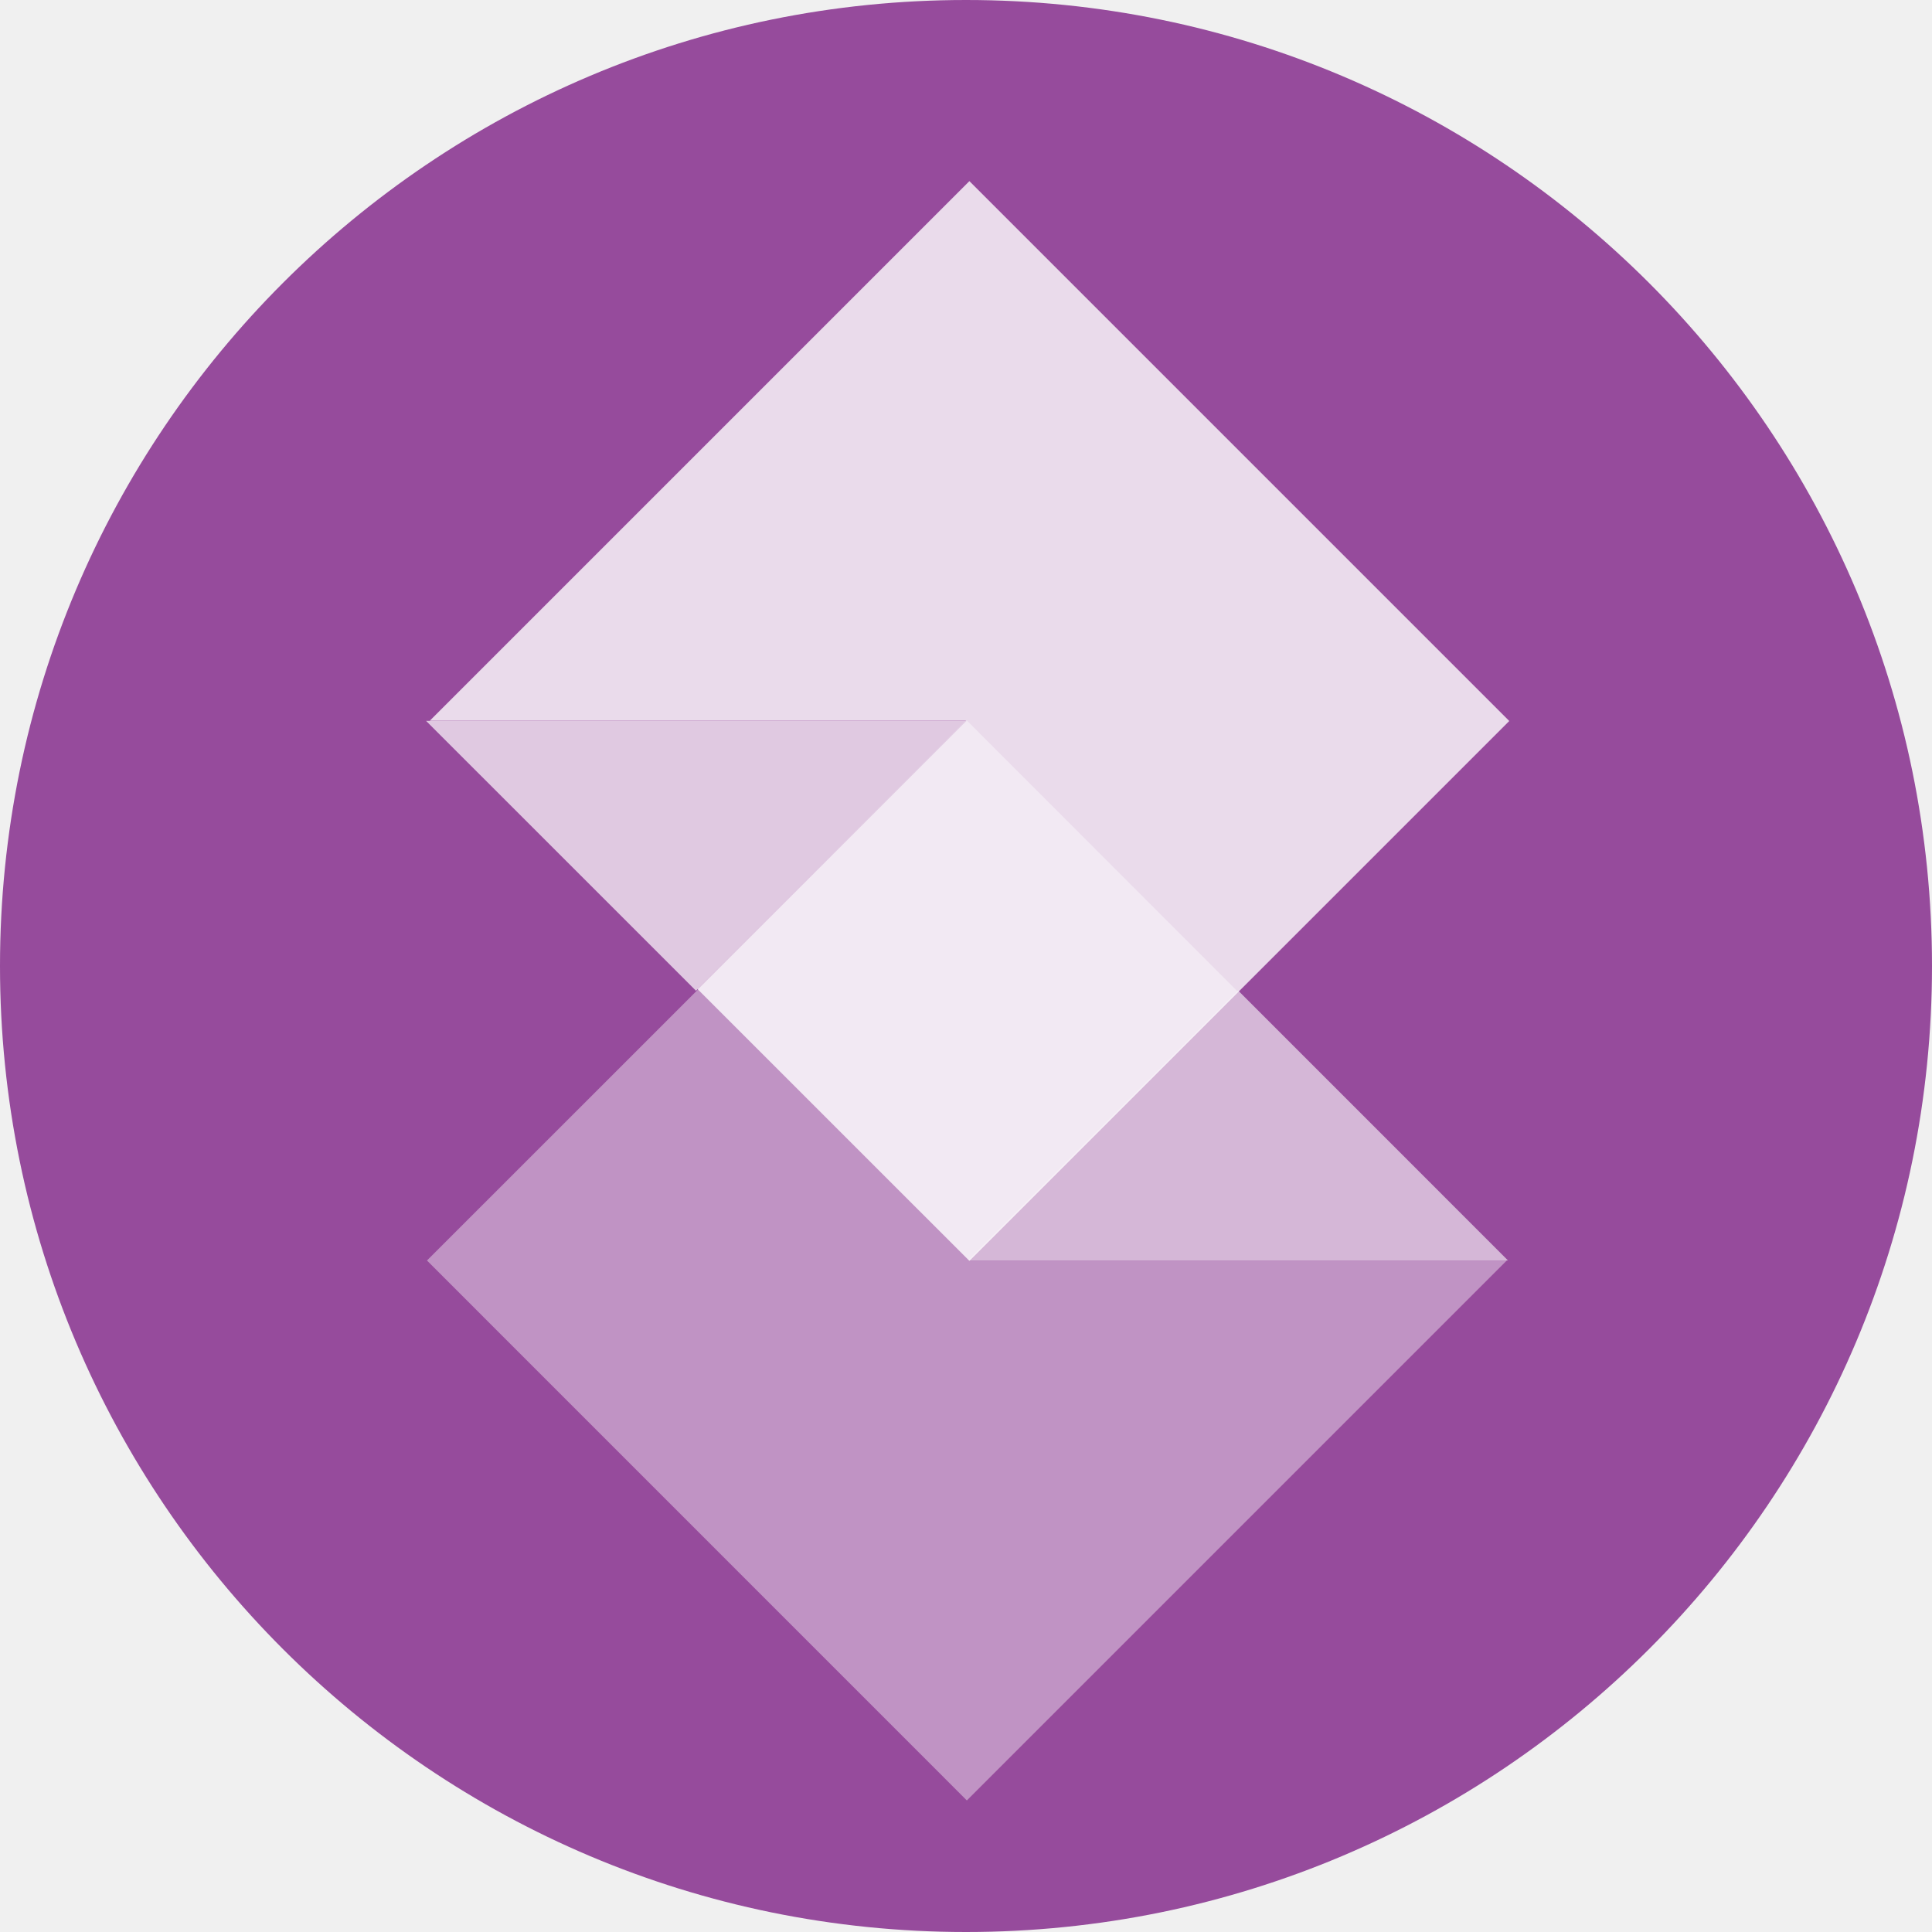
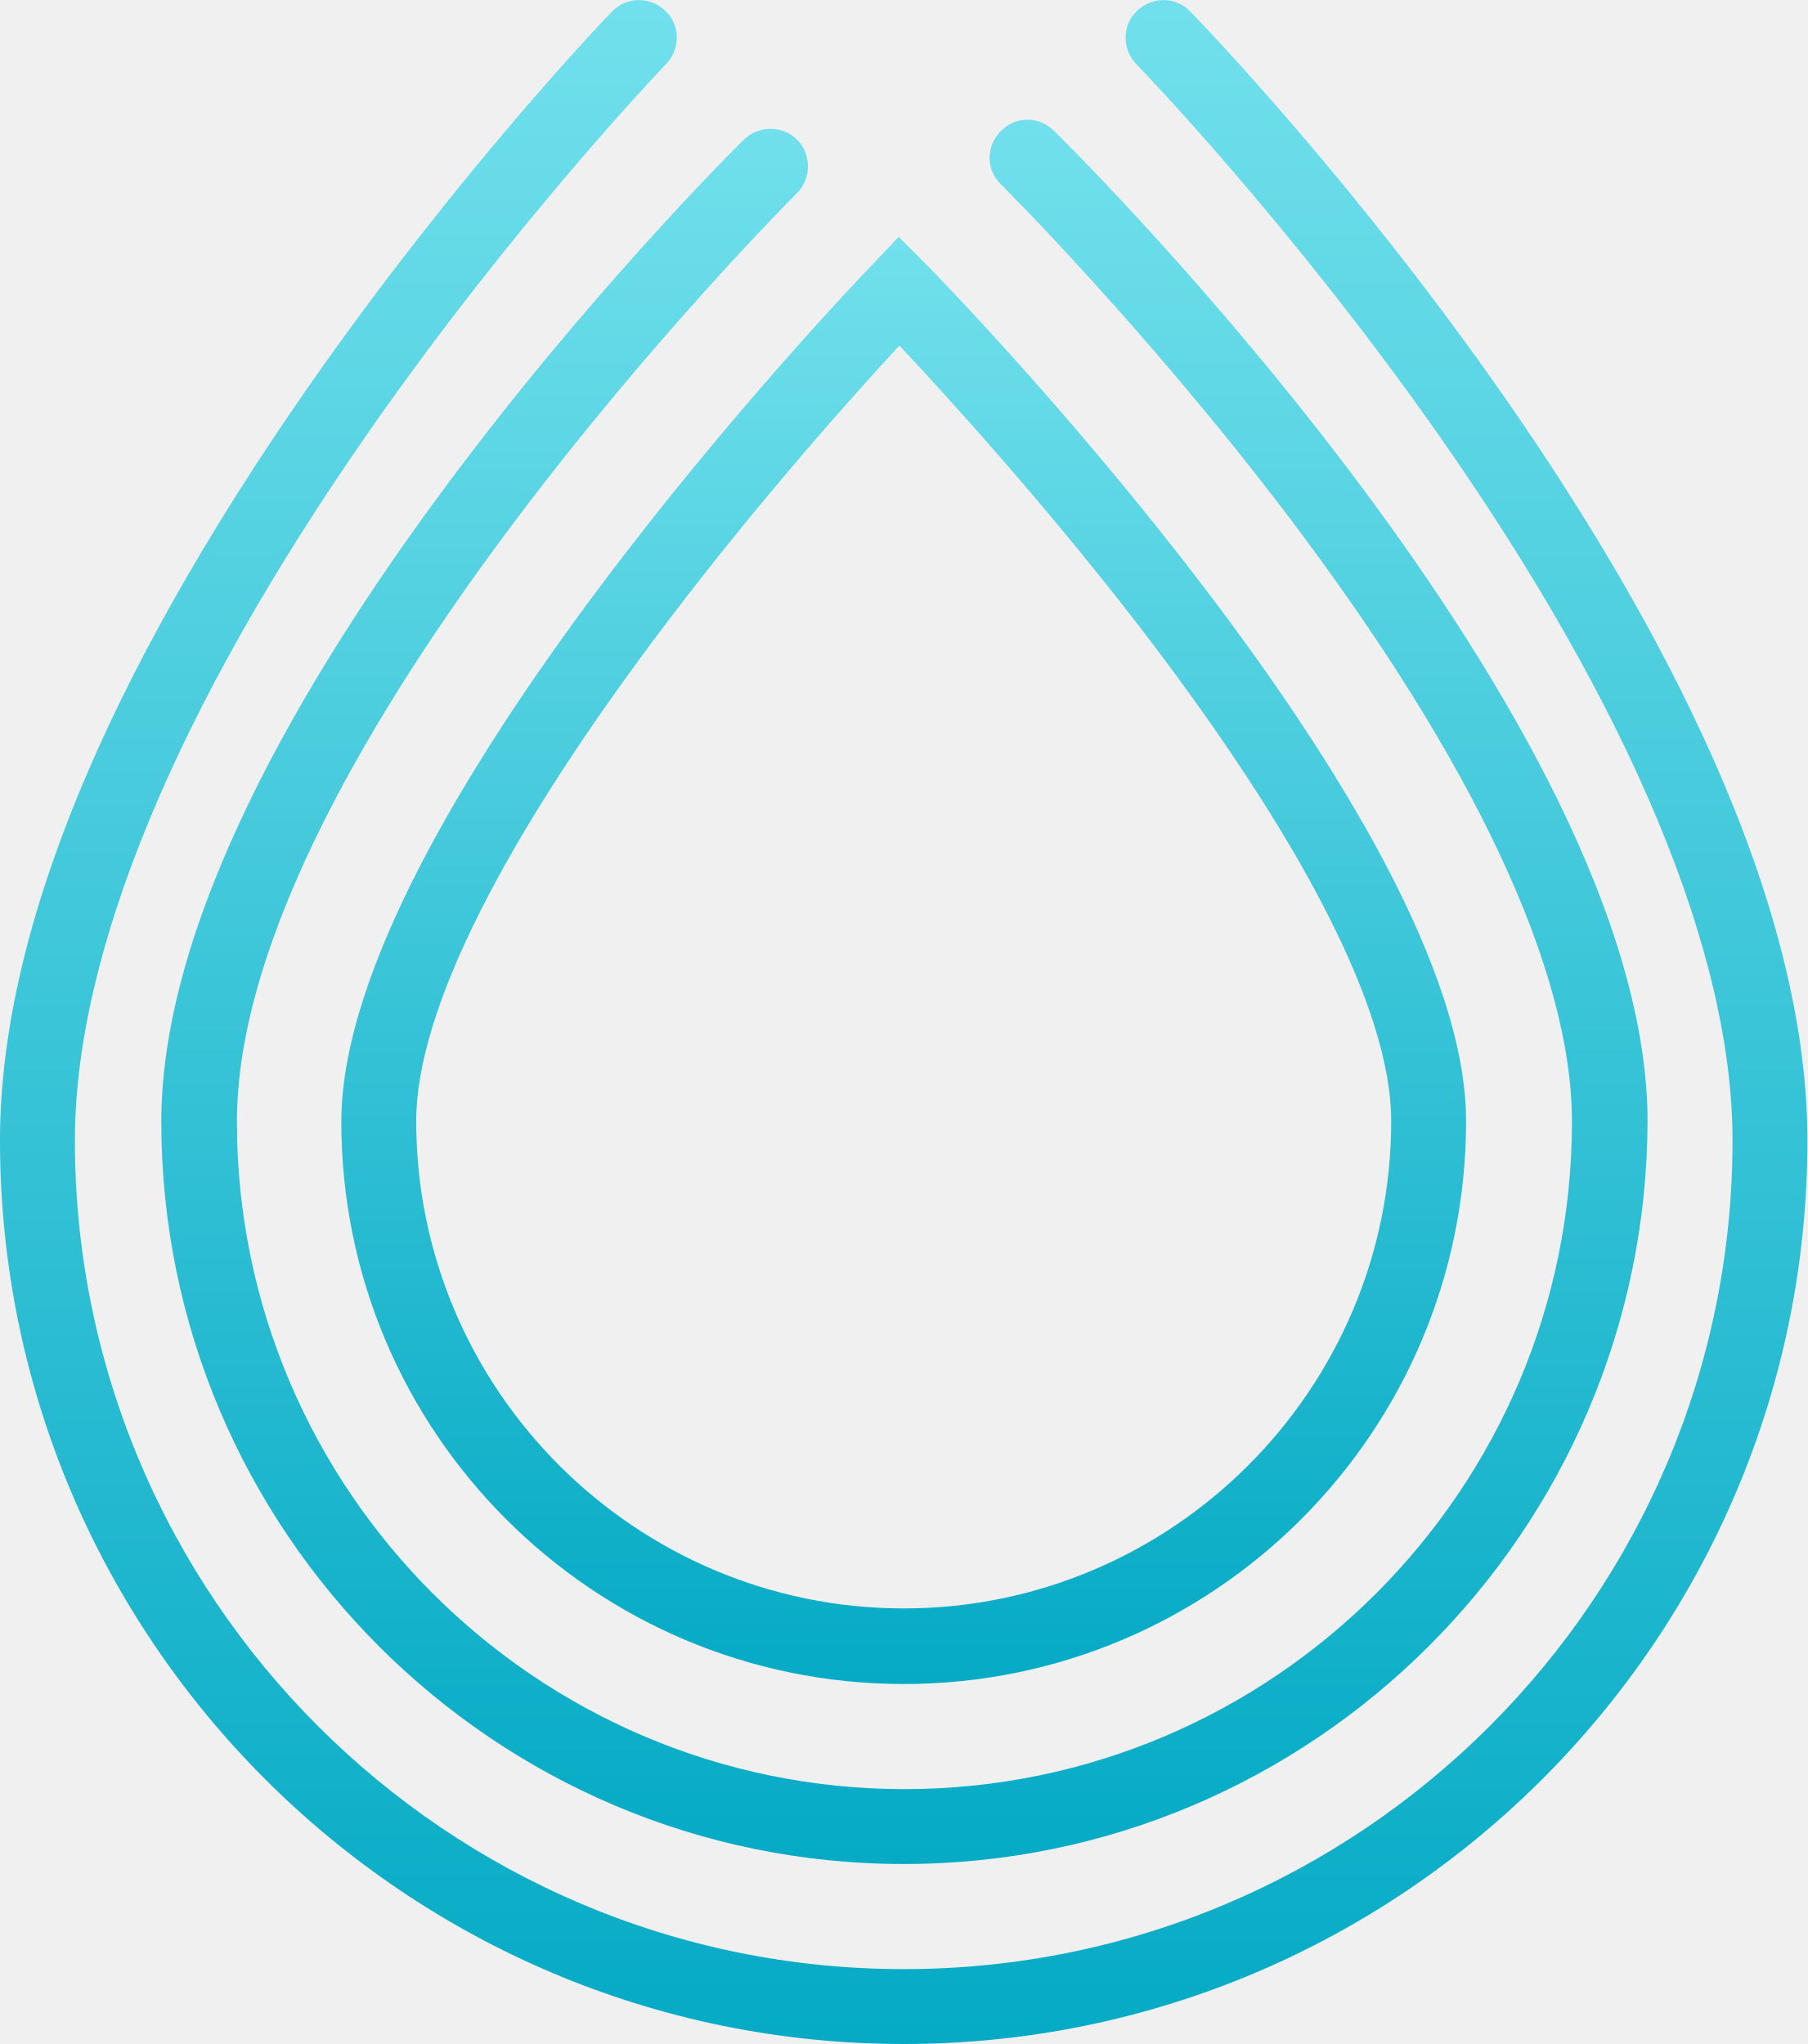
- <svg xmlns="http://www.w3.org/2000/svg" width="32" height="32" viewBox="0 0 32 32">
-   <g fill="none">
-     <circle cx="16" cy="16" r="16" fill="#964B9C" />
-     <g fill="#FFF">
-       <path opacity=".6" d="M20.507 16.406l-4.472 4.471h8.942l-4.47-4.471z" />
-       <path opacity=".7" d="M11.528 16.41L16 11.94H7.057l4.472 4.471z" />
-       <path opacity=".4" d="M16.035 20.878l4.46-4.46-4.48-4.482-8.943 8.942 8.942 8.943 8.943-8.943h-.002z" />
-       <path opacity=".8" d="M16.056 3l-8.937 8.937H16l-4.446 4.446 4.502 4.501 8.942-8.942z" />
-     </g>
-   </g>
+ <svg xmlns="http://www.w3.org/2000/svg" version="1.1" id="Layer_1" x="0px" y="0px" viewBox="0 0 251 283.9" style="enable-background:new 0 0 251 283.9;" xml:space="preserve">
+   <style type="text/css">
+ 	.st0{fill:url(#SVGID_1_);}
+ 	.st1{fill:url(#SVGID_2_);}
+ 	.st2{fill:url(#SVGID_3_);}
+ </style>
+   <linearGradient id="SVGID_1_" gradientUnits="userSpaceOnUse" x1="125.5" y1="52.088" x2="125.5" y2="253.088" gradientTransform="matrix(1 0 0 -1 0 285.9755)">
+     <stop offset="0" style="stop-color:#05AAC5" />
+     <stop offset="1" style="stop-color:#71E0EC" />
+   </linearGradient>
+   <path class="st0" d="M125.5,233.9c-43.1,0-78.1-35-78.1-78.1c0-41.9,70.7-115.9,73.7-119l3.7-3.9l3.8,3.8c3.1,3.1,75,77.1,75,119  C203.6,198.9,168.6,233.9,125.5,233.9L125.5,233.9z M124.9,48c-6.2,6.7-19.2,21.2-32.1,38.2c-22.9,30.2-35,54.2-35,69.5  c0,37.3,30.4,67.7,67.7,67.7s67.7-30.4,67.7-67.7c0-15.3-12.3-39.3-35.6-69.5C144.5,69.3,131.2,54.7,124.9,48z" />
+   <linearGradient id="SVGID_2_" gradientUnits="userSpaceOnUse" x1="125.6" y1="27.088" x2="125.6" y2="269.363" gradientTransform="matrix(1 0 0 -1 0 285.9755)">
+     <stop offset="0" style="stop-color:#05AAC5" />
+     <stop offset="1" style="stop-color:#71E0EC" />
+   </linearGradient>
+   <path class="st1" d="M125.5,258.9c-56.9,0-103.1-46.3-103.1-103.1c0-55.6,77.6-133.2,80.9-136.4c2-2,5.4-2,7.4,0s2,5.4,0,7.4  c-0.8,0.8-77.8,77.8-77.8,129c0,51.1,41.6,92.7,92.7,92.7s92.7-41.6,92.7-92.7c0-21-13.6-50-39.4-84.1  c-19.8-26.1-39.7-45.9-39.9-46.1c-2.1-2-2.1-5.3,0-7.4c2-2.1,5.3-2.1,7.4,0c3.4,3.3,82.4,81.9,82.4,137.6  C228.6,212.6,182.4,258.9,125.5,258.9L125.5,258.9z" />
+   <linearGradient id="SVGID_3_" gradientUnits="userSpaceOnUse" x1="125.5" y1="2.088" x2="125.5" y2="285.976" gradientTransform="matrix(1 0 0 -1 0 285.9755)">
+     <stop offset="0" style="stop-color:#05AAC5" />
+     <stop offset="1" style="stop-color:#71E0EC" />
+   </linearGradient>
+   <path class="st2" d="M125.5,283.9C56.3,283.9,0,227.6,0,158.4c0-28.6,14.4-63.8,42.7-104.5C63.6,23.9,84.1,2.5,85,1.6  c2-2.1,5.3-2.1,7.4-0.1s2.1,5.3,0.1,7.4C92.3,9.1,71.6,30.7,51.2,60c-26.7,38.3-40.8,72.3-40.8,98.4c0,63.4,51.6,115.1,115.1,115.1  s115.1-51.6,115.1-115.1c0-26.1-14.2-60.1-41.1-98.4C178.9,30.7,158,9.1,157.8,8.9c-2-2.1-2-5.4,0.1-7.4s5.4-2,7.4,0.1  c3.5,3.6,85.7,89,85.7,156.8C251,227.6,194.7,283.9,125.5,283.9z" />
</svg>
